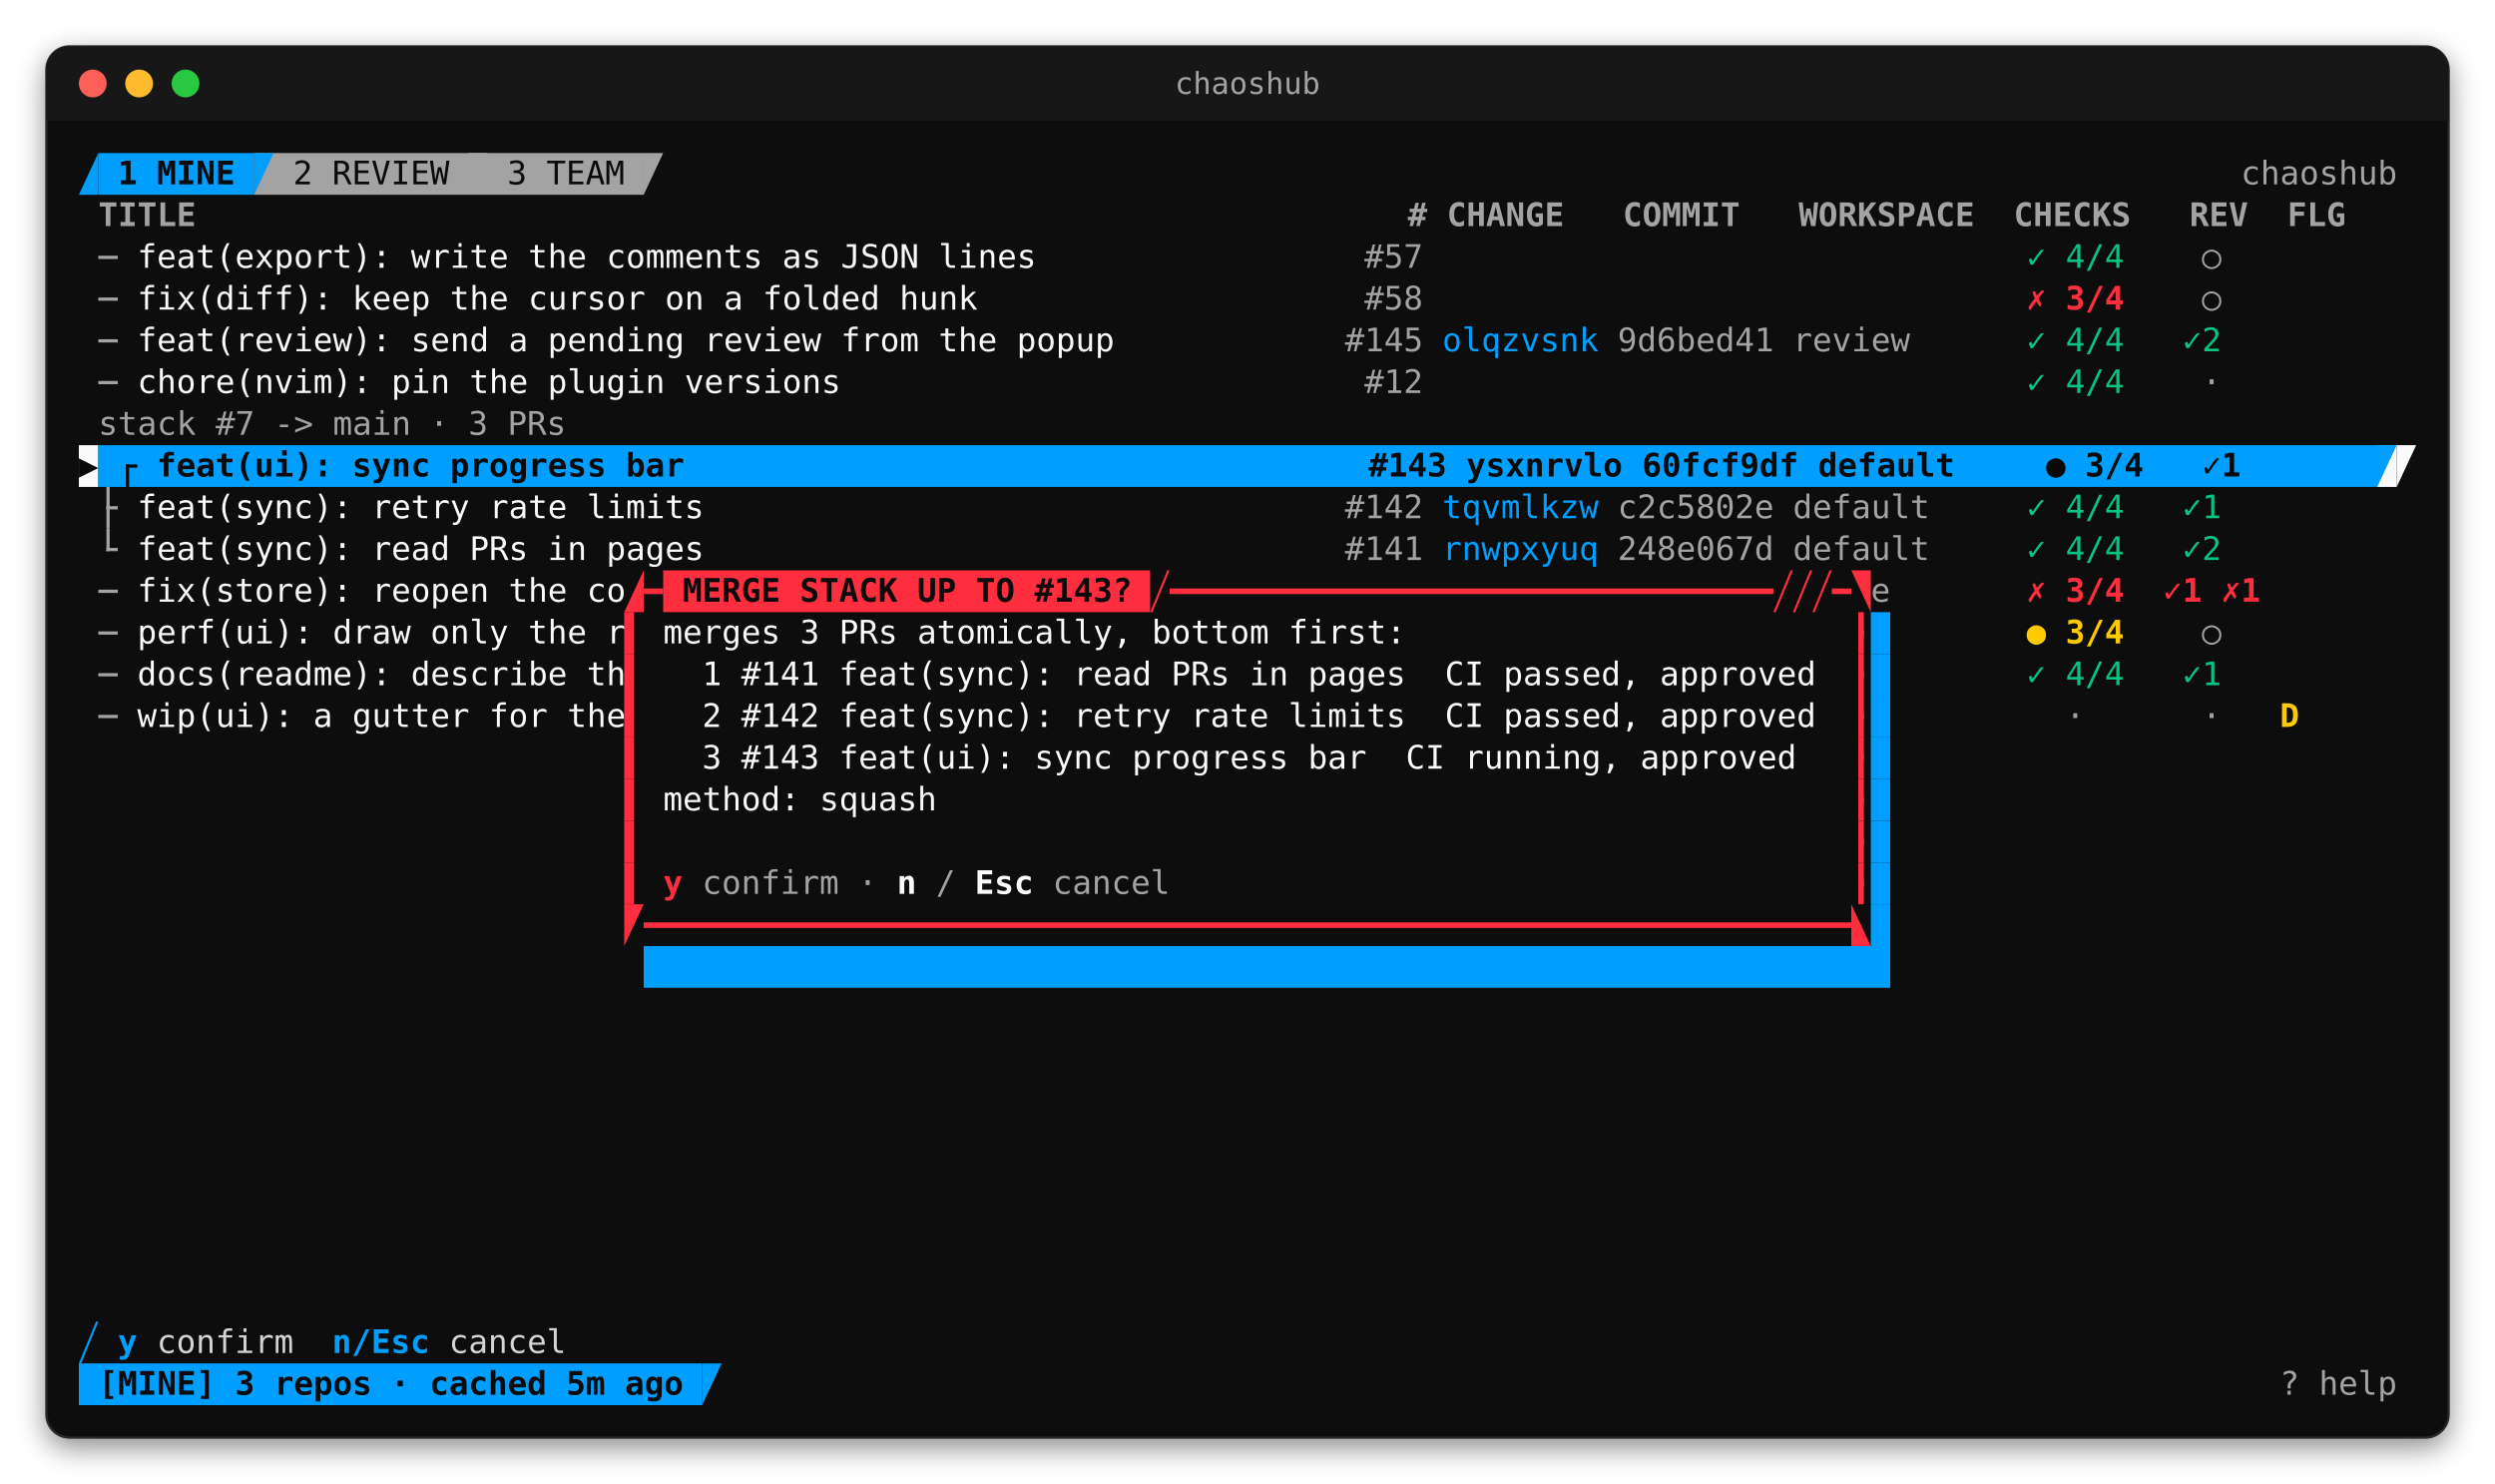
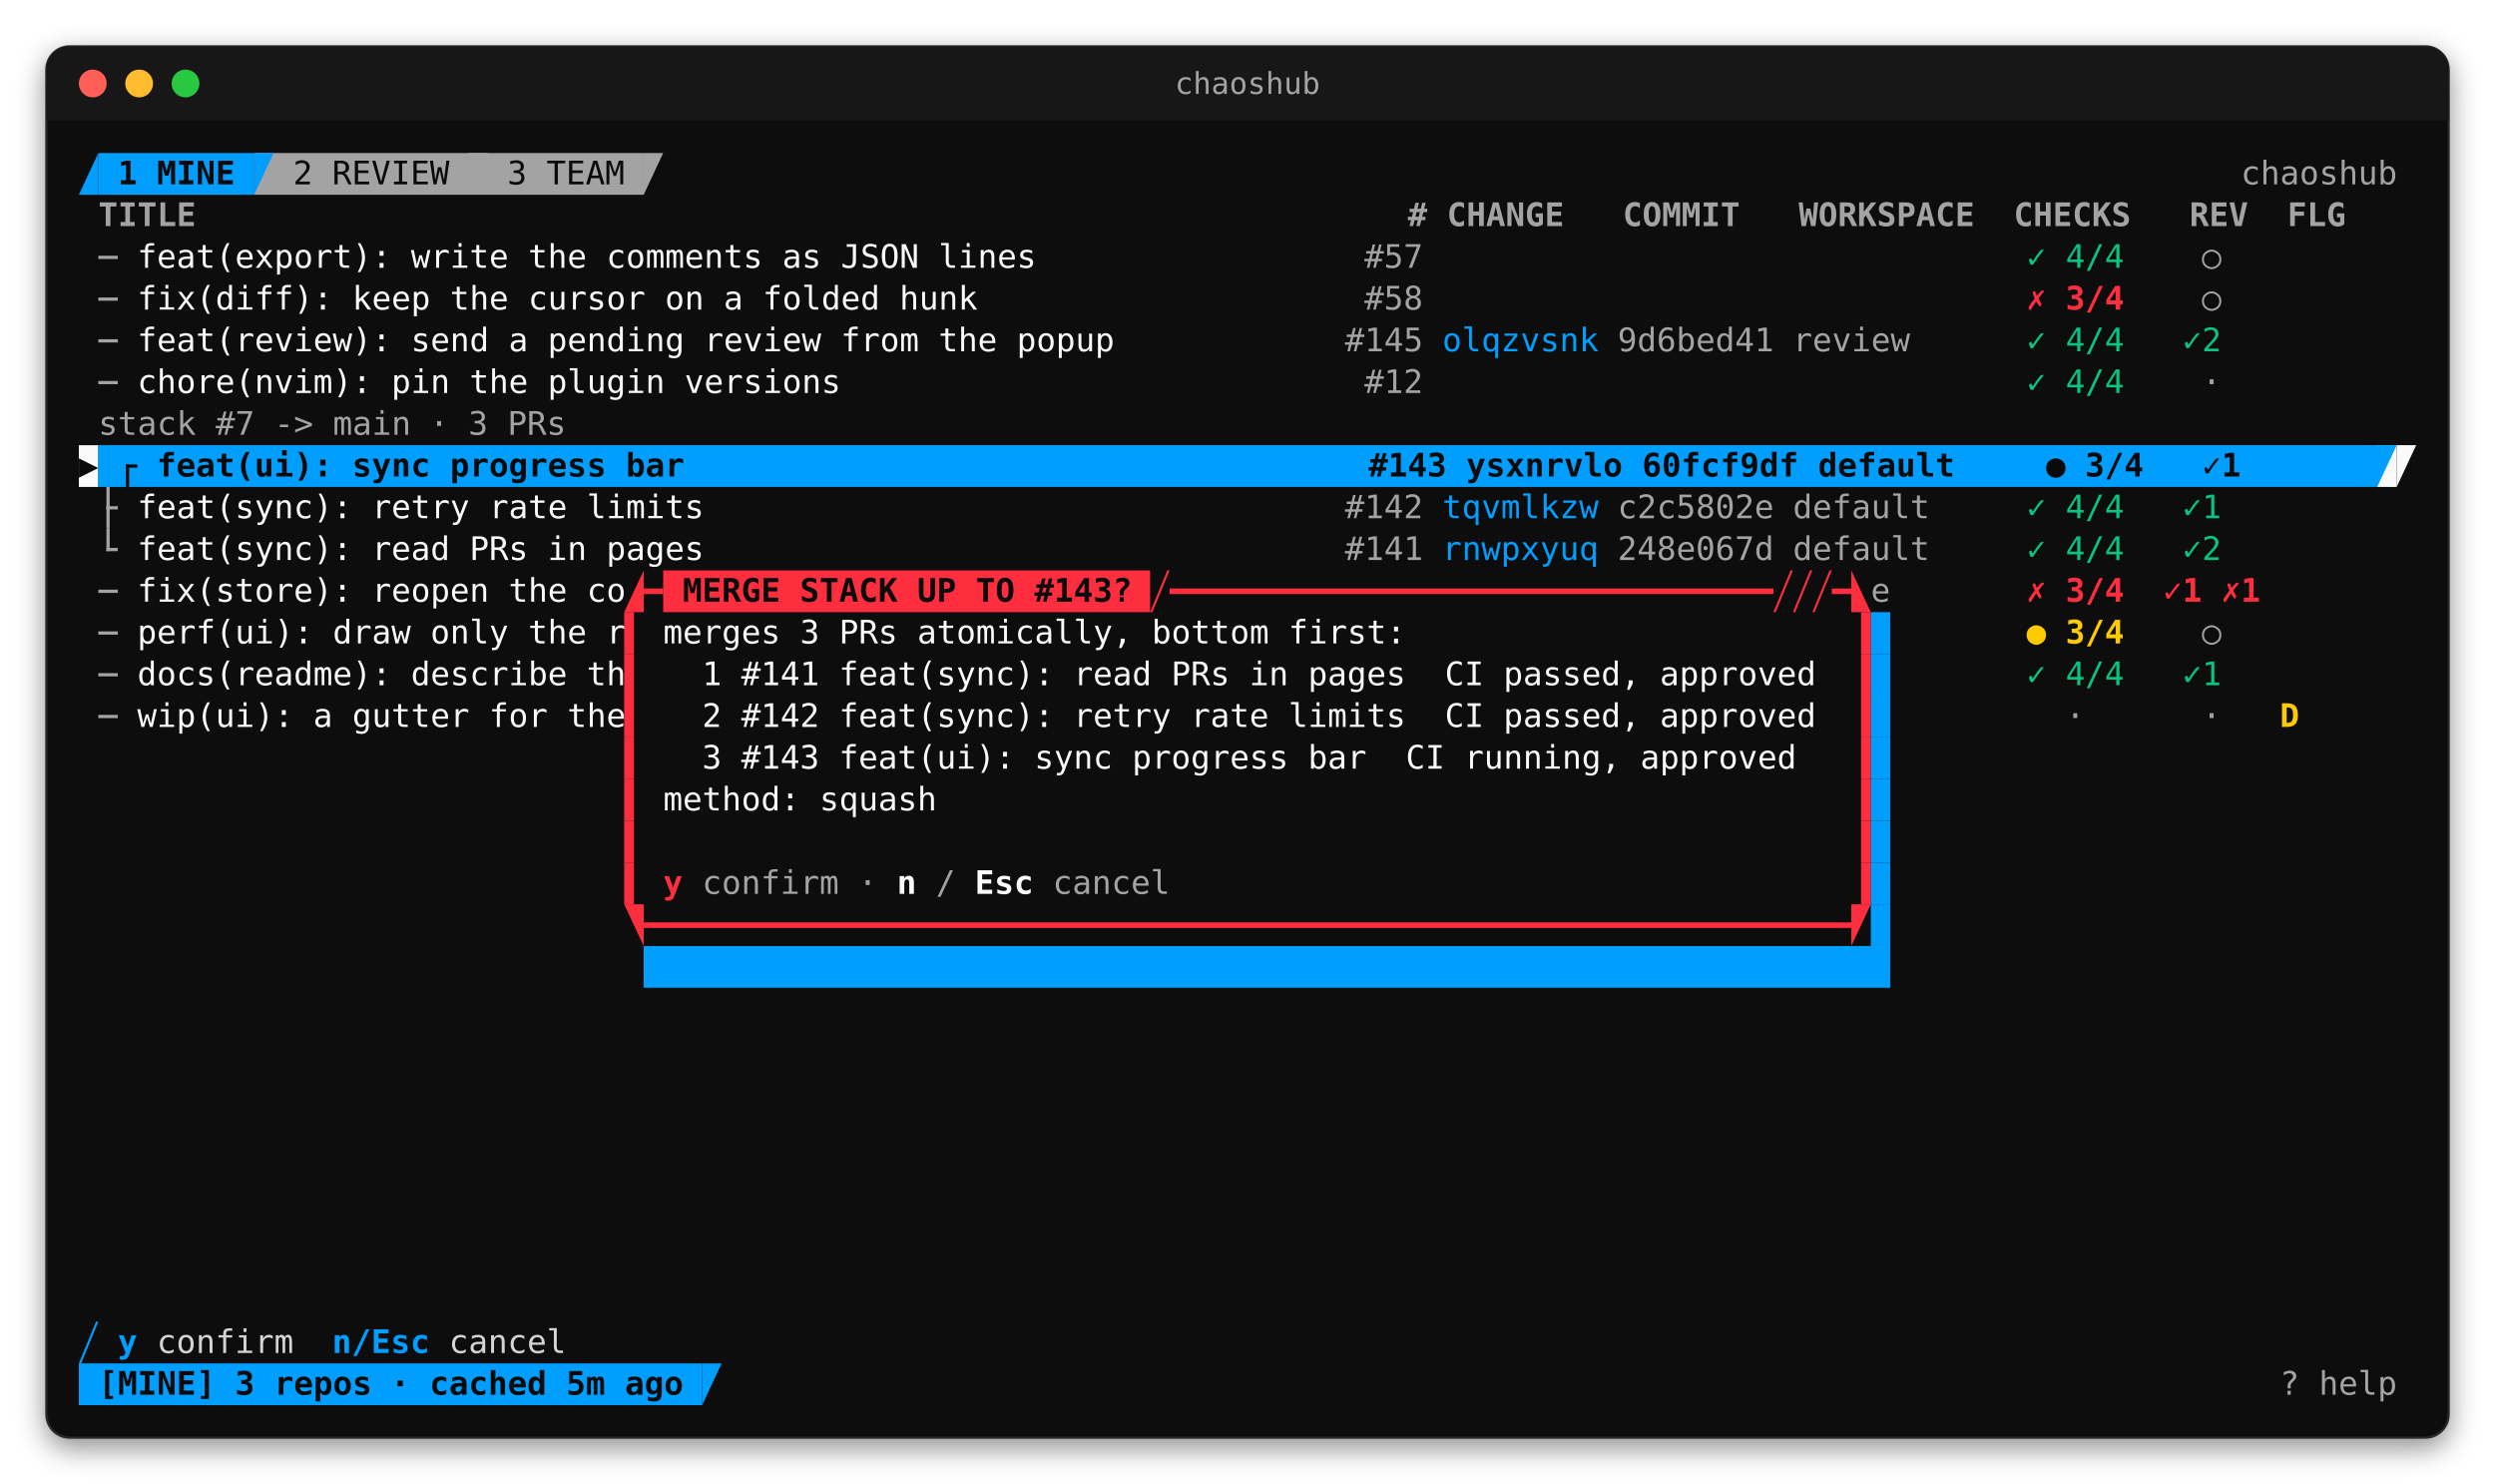
<svg xmlns="http://www.w3.org/2000/svg" width="1076" height="640" viewBox="0 0 1076.0 640.0">
  <defs>
    <filter id="shadow" x="-5%" y="-5%" width="110%" height="115%">
      <feDropShadow dx="0" dy="4" stdDeviation="6" flood-color="#000" flood-opacity="0.45" />
    </filter>
    <clipPath id="window">
      <rect x="20" y="20" width="1036.0" height="600.0" rx="10" />
    </clipPath>
  </defs>
  <rect x="20" y="20" width="1036.0" height="600.0" rx="10" fill="#0a0a0a" stroke="#2a2a2a" filter="url(#shadow)" />
  <g clip-path="url(#window)">
    <rect x="20" y="20" width="1036.0" height="32" fill="#171717" />
  </g>
  <circle cx="40.0" cy="36.0" r="6" fill="#ff5f57" />
  <circle cx="60.0" cy="36.0" r="6" fill="#febc2e" />
  <circle cx="80.0" cy="36.0" r="6" fill="#28c840" />
  <text x="538.0" y="40.5" fill="#a3a3a3" font-family="ui-monospace, SFMono-Regular, Menlo, Consolas, 'DejaVu Sans Mono', 'Liberation Mono', 'Noto Sans Mono', monospace" font-size="13" text-anchor="middle">chaoshub</text>
  <g transform="translate(34.0 66.0)" font-family="ui-monospace, SFMono-Regular, Menlo, Consolas, 'DejaVu Sans Mono', 'Liberation Mono', 'Noto Sans Mono', monospace" font-size="14">
    <rect x="8.4" y="0.0" width="67.2" height="18" fill="#009fff" />
    <rect x="75.6" y="0.0" width="168.0" height="18" fill="#a3a3a3" />
    <rect x="0.0" y="126.0" width="8.4" height="18" fill="#fafafa" />
    <rect x="8.4" y="126.0" width="982.8" height="18" fill="#009fff" />
    <rect x="991.2" y="126.0" width="8.4" height="18" fill="#fafafa" />
    <rect x="252.0" y="180.0" width="210.0" height="18" fill="#ff2e3f" />
    <rect x="772.8" y="198.0" width="8.4" height="18" fill="#009fff" />
    <rect x="772.8" y="216.0" width="8.4" height="18" fill="#009fff" />
    <rect x="772.8" y="234.0" width="8.4" height="18" fill="#009fff" />
    <rect x="772.8" y="252.0" width="8.4" height="18" fill="#009fff" />
    <rect x="772.8" y="270.0" width="8.4" height="18" fill="#009fff" />
    <rect x="772.8" y="288.0" width="8.4" height="18" fill="#009fff" />
    <rect x="772.8" y="306.0" width="8.4" height="18" fill="#009fff" />
    <rect x="772.8" y="324.0" width="8.4" height="18" fill="#009fff" />
    <rect x="243.6" y="342.0" width="537.6" height="18" fill="#009fff" />
    <rect x="0.0" y="522.0" width="268.8" height="18" fill="#009fff" />
    <polygon points="8.4,0.0 8.4,18.0 0.0,18.0" fill="#009fff" />
    <text x="16.8" y="13.5" textLength="50.4" lengthAdjust="spacingAndGlyphs" xml:space="preserve" fill="#0a0a0a" font-weight="bold">1 MINE</text>
    <polygon points="75.6,0.0 84.0,0.0 75.6,18.0" fill="#009fff" />
    <text x="92.4" y="13.5" textLength="67.2" lengthAdjust="spacingAndGlyphs" xml:space="preserve" fill="#0a0a0a">2 REVIEW</text>
    <polygon points="168.0,0.0 176.4,0.0 168.0,18.0" fill="#a3a3a3" />
    <text x="184.8" y="13.5" textLength="50.4" lengthAdjust="spacingAndGlyphs" xml:space="preserve" fill="#0a0a0a">3 TEAM</text>
    <polygon points="243.6,0.0 252.0,0.0 243.6,18.0" fill="#a3a3a3" />
    <text x="932.4" y="13.5" textLength="67.2" lengthAdjust="spacingAndGlyphs" xml:space="preserve" fill="#a3a3a3">chaoshub</text>
    <text x="8.4" y="31.5" textLength="966.0" lengthAdjust="spacingAndGlyphs" xml:space="preserve" fill="#a3a3a3" font-weight="bold">TITLE                                                              # CHANGE   COMMIT   WORKSPACE  CHECKS   REV  FLG</text>
    <rect x="8.40" y="44.30" width="8.40" height="1.4" fill="#a3a3a3" />
    <text x="25.2" y="49.5" textLength="386.4" lengthAdjust="spacingAndGlyphs" xml:space="preserve" fill="#fafafa">feat(export): write the comments as JSON lines</text>
    <text x="554.4" y="49.5" textLength="25.2" lengthAdjust="spacingAndGlyphs" xml:space="preserve" fill="#a3a3a3">#57</text>
    <text x="844.2" y="49.5" text-anchor="middle" fill="#07c480">✓</text>
    <text x="856.8" y="49.5" textLength="25.2" lengthAdjust="spacingAndGlyphs" xml:space="preserve" fill="#07c480">4/4</text>
    <text x="919.8" y="49.5" text-anchor="middle" fill="#a3a3a3">○</text>
    <rect x="8.40" y="62.30" width="8.40" height="1.4" fill="#a3a3a3" />
    <text x="25.2" y="67.5" textLength="361.2" lengthAdjust="spacingAndGlyphs" xml:space="preserve" fill="#fafafa">fix(diff): keep the cursor on a folded hunk</text>
    <text x="554.4" y="67.5" textLength="25.2" lengthAdjust="spacingAndGlyphs" xml:space="preserve" fill="#a3a3a3">#58</text>
    <text x="844.2" y="67.5" text-anchor="middle" fill="#ff2e3f" font-weight="bold">✗</text>
    <text x="856.8" y="67.5" textLength="25.2" lengthAdjust="spacingAndGlyphs" xml:space="preserve" fill="#ff2e3f" font-weight="bold">3/4</text>
    <text x="919.8" y="67.5" text-anchor="middle" fill="#a3a3a3">○</text>
    <rect x="8.40" y="80.30" width="8.40" height="1.4" fill="#a3a3a3" />
    <text x="25.2" y="85.5" textLength="420.0" lengthAdjust="spacingAndGlyphs" xml:space="preserve" fill="#fafafa">feat(review): send a pending review from the popup</text>
    <text x="546.0" y="85.5" textLength="33.6" lengthAdjust="spacingAndGlyphs" xml:space="preserve" fill="#a3a3a3">#145</text>
    <text x="588.0" y="85.5" textLength="67.2" lengthAdjust="spacingAndGlyphs" xml:space="preserve" fill="#009fff">olqzvsnk</text>
    <text x="663.6" y="85.5" textLength="67.2" lengthAdjust="spacingAndGlyphs" xml:space="preserve" fill="#a3a3a3">9d6bed41</text>
    <text x="739.2" y="85.5" textLength="50.4" lengthAdjust="spacingAndGlyphs" xml:space="preserve" fill="#a3a3a3">review</text>
    <text x="844.2" y="85.5" text-anchor="middle" fill="#07c480">✓</text>
    <text x="856.8" y="85.5" textLength="25.2" lengthAdjust="spacingAndGlyphs" xml:space="preserve" fill="#07c480">4/4</text>
    <text x="911.4" y="85.5" text-anchor="middle" fill="#07c480">✓</text>
    <text x="915.6" y="85.5" textLength="8.4" lengthAdjust="spacingAndGlyphs" xml:space="preserve" fill="#07c480">2</text>
    <rect x="8.40" y="98.30" width="8.40" height="1.4" fill="#a3a3a3" />
    <text x="25.2" y="103.5" textLength="302.4" lengthAdjust="spacingAndGlyphs" xml:space="preserve" fill="#fafafa">chore(nvim): pin the plugin versions</text>
    <text x="554.4" y="103.5" textLength="25.2" lengthAdjust="spacingAndGlyphs" xml:space="preserve" fill="#a3a3a3">#12</text>
    <text x="844.2" y="103.5" text-anchor="middle" fill="#07c480">✓</text>
    <text x="856.8" y="103.5" textLength="25.2" lengthAdjust="spacingAndGlyphs" xml:space="preserve" fill="#07c480">4/4</text>
    <text x="919.8" y="103.5" text-anchor="middle" fill="#a3a3a3">·</text>
    <text x="8.4" y="121.5" textLength="134.4" lengthAdjust="spacingAndGlyphs" xml:space="preserve" fill="#a3a3a3">stack #7 -&gt; main</text>
    <text x="155.4" y="121.5" text-anchor="middle" fill="#a3a3a3">·</text>
    <text x="168.0" y="121.5" textLength="42.0" lengthAdjust="spacingAndGlyphs" xml:space="preserve" fill="#a3a3a3">3 PRs</text>
    <text x="4.2" y="139.5" text-anchor="middle" fill="#0a0a0a" font-weight="bold">▶</text>
    <rect x="20.30" y="134.30" width="4.90" height="1.40" fill="#0a0a0a" />
    <rect x="20.30" y="134.30" width="1.40" height="9.70" fill="#0a0a0a" />
    <text x="33.6" y="139.5" textLength="772.8" lengthAdjust="spacingAndGlyphs" xml:space="preserve" fill="#0a0a0a" font-weight="bold">feat(ui): sync progress bar                                   #143 ysxnrvlo 60fcf9df default</text>
    <text x="852.6" y="139.5" text-anchor="middle" fill="#0a0a0a" font-weight="bold">●</text>
    <text x="865.2" y="139.5" textLength="25.2" lengthAdjust="spacingAndGlyphs" xml:space="preserve" fill="#0a0a0a" font-weight="bold">3/4</text>
    <text x="919.8" y="139.5" text-anchor="middle" fill="#0a0a0a" font-weight="bold">✓</text>
    <text x="924.0" y="139.5" textLength="8.4" lengthAdjust="spacingAndGlyphs" xml:space="preserve" fill="#0a0a0a" font-weight="bold">1</text>
    <polygon points="991.2,126.0 999.6,126.0 991.2,144.0" fill="#009fff" />
    <polygon points="999.6,126.0 1008.0,126.0 999.6,144.0" fill="#fafafa" />
    <rect x="11.90" y="152.30" width="4.90" height="1.40" fill="#a3a3a3" />
    <rect x="11.90" y="144.00" width="1.40" height="9.70" fill="#a3a3a3" />
    <rect x="11.90" y="152.30" width="1.40" height="9.70" fill="#a3a3a3" />
    <text x="25.2" y="157.5" textLength="243.6" lengthAdjust="spacingAndGlyphs" xml:space="preserve" fill="#fafafa">feat(sync): retry rate limits</text>
    <text x="546.0" y="157.5" textLength="33.6" lengthAdjust="spacingAndGlyphs" xml:space="preserve" fill="#a3a3a3">#142</text>
    <text x="588.0" y="157.5" textLength="67.2" lengthAdjust="spacingAndGlyphs" xml:space="preserve" fill="#009fff">tqvmlkzw</text>
    <text x="663.6" y="157.5" textLength="67.2" lengthAdjust="spacingAndGlyphs" xml:space="preserve" fill="#a3a3a3">c2c5802e</text>
    <text x="739.2" y="157.5" textLength="58.8" lengthAdjust="spacingAndGlyphs" xml:space="preserve" fill="#a3a3a3">default</text>
    <text x="844.2" y="157.5" text-anchor="middle" fill="#07c480">✓</text>
    <text x="856.8" y="157.5" textLength="25.2" lengthAdjust="spacingAndGlyphs" xml:space="preserve" fill="#07c480">4/4</text>
    <text x="911.4" y="157.5" text-anchor="middle" fill="#07c480">✓</text>
    <text x="915.6" y="157.5" textLength="8.4" lengthAdjust="spacingAndGlyphs" xml:space="preserve" fill="#07c480">1</text>
    <rect x="11.90" y="170.30" width="4.90" height="1.40" fill="#a3a3a3" />
    <rect x="11.90" y="162.00" width="1.40" height="9.70" fill="#a3a3a3" />
    <text x="25.2" y="175.5" textLength="243.6" lengthAdjust="spacingAndGlyphs" xml:space="preserve" fill="#fafafa">feat(sync): read PRs in pages</text>
    <text x="546.0" y="175.5" textLength="33.6" lengthAdjust="spacingAndGlyphs" xml:space="preserve" fill="#a3a3a3">#141</text>
    <text x="588.0" y="175.5" textLength="67.2" lengthAdjust="spacingAndGlyphs" xml:space="preserve" fill="#009fff">rnwpxyuq</text>
    <text x="663.6" y="175.5" textLength="67.2" lengthAdjust="spacingAndGlyphs" xml:space="preserve" fill="#a3a3a3">248e067d</text>
    <text x="739.2" y="175.5" textLength="58.8" lengthAdjust="spacingAndGlyphs" xml:space="preserve" fill="#a3a3a3">default</text>
    <text x="844.2" y="175.5" text-anchor="middle" fill="#07c480">✓</text>
    <text x="856.8" y="175.5" textLength="25.2" lengthAdjust="spacingAndGlyphs" xml:space="preserve" fill="#07c480">4/4</text>
    <text x="911.4" y="175.5" text-anchor="middle" fill="#07c480">✓</text>
    <text x="915.6" y="175.5" textLength="8.4" lengthAdjust="spacingAndGlyphs" xml:space="preserve" fill="#07c480">2</text>
    <rect x="8.40" y="188.30" width="8.40" height="1.4" fill="#a3a3a3" />
    <text x="25.2" y="193.5" textLength="210.0" lengthAdjust="spacingAndGlyphs" xml:space="preserve" fill="#fafafa">fix(store): reopen the co</text>
    <polygon points="243.6,180.0 243.6,198.0 235.2,198.0" fill="#ff2e3f" />
    <rect x="243.60" y="187.80" width="8.40" height="2.4" fill="#ff2e3f" />
    <text x="260.4" y="193.5" textLength="193.2" lengthAdjust="spacingAndGlyphs" xml:space="preserve" fill="#0a0a0a" font-weight="bold">MERGE STACK UP TO #143?</text>
    <polygon points="469.4,180.0 470.4,180.0 463.0,198.0 462.0,198.0" fill="#ff2e3f" />
    <rect x="470.40" y="187.80" width="260.40" height="2.4" fill="#ff2e3f" />
    <polygon points="738.2,180.0 739.2,180.0 731.8,198.0 730.8,198.0" fill="#ff2e3f" />
    <polygon points="746.6,180.0 747.6,180.0 740.2,198.0 739.2,198.0" fill="#ff2e3f" />
    <polygon points="755.0,180.0 756.0,180.0 748.6,198.0 747.6,198.0" fill="#ff2e3f" />
    <rect x="756.00" y="187.80" width="8.40" height="2.4" fill="#ff2e3f" />
-     <polygon points="764.4,180.0 772.8,180.0 772.8,198.0" fill="#ff2e3f" />
+     <polygon points="764.4,180.0 772.8,198.0 764.4,198.0" fill="#ff2e3f" />
    <text x="772.8" y="193.5" textLength="8.4" lengthAdjust="spacingAndGlyphs" xml:space="preserve" fill="#a3a3a3">e</text>
    <text x="844.2" y="193.5" text-anchor="middle" fill="#ff2e3f" font-weight="bold">✗</text>
    <text x="856.8" y="193.5" textLength="25.2" lengthAdjust="spacingAndGlyphs" xml:space="preserve" fill="#ff2e3f" font-weight="bold">3/4</text>
    <text x="903.0" y="193.5" text-anchor="middle" fill="#ff2e3f" font-weight="bold">✓</text>
    <text x="907.2" y="193.5" textLength="8.4" lengthAdjust="spacingAndGlyphs" xml:space="preserve" fill="#ff2e3f" font-weight="bold">1</text>
    <text x="928.2" y="193.5" text-anchor="middle" fill="#ff2e3f" font-weight="bold">✗</text>
    <text x="932.4" y="193.5" textLength="8.4" lengthAdjust="spacingAndGlyphs" xml:space="preserve" fill="#ff2e3f" font-weight="bold">1</text>
    <rect x="8.40" y="206.30" width="8.40" height="1.4" fill="#a3a3a3" />
    <text x="25.2" y="211.5" textLength="210.0" lengthAdjust="spacingAndGlyphs" xml:space="preserve" fill="#fafafa">perf(ui): draw only the r</text>
    <rect x="235.20" y="198.00" width="4.20" height="18.00" fill="#ff2e3f" />
    <text x="252.0" y="211.5" textLength="319.2" lengthAdjust="spacingAndGlyphs" xml:space="preserve" fill="#fafafa">merges 3 PRs atomically, bottom first:</text>
-     <rect x="767.40" y="198.00" width="2.40" height="10.20" fill="#ff2e3f" />
-     <rect x="767.40" y="205.80" width="2.40" height="10.20" fill="#ff2e3f" />
+     <rect x="768.60" y="198.00" width="4.20" height="18.00" fill="#ff2e3f" />
    <text x="844.2" y="211.5" text-anchor="middle" fill="#ffca00" font-weight="bold">●</text>
    <text x="856.8" y="211.5" textLength="25.2" lengthAdjust="spacingAndGlyphs" xml:space="preserve" fill="#ffca00" font-weight="bold">3/4</text>
    <text x="919.8" y="211.5" text-anchor="middle" fill="#a3a3a3">○</text>
    <rect x="8.40" y="224.30" width="8.40" height="1.4" fill="#a3a3a3" />
    <text x="25.2" y="229.5" textLength="210.0" lengthAdjust="spacingAndGlyphs" xml:space="preserve" fill="#fafafa">docs(readme): describe th</text>
    <rect x="235.20" y="216.00" width="4.20" height="18.00" fill="#ff2e3f" />
    <text x="268.8" y="229.5" textLength="478.8" lengthAdjust="spacingAndGlyphs" xml:space="preserve" fill="#fafafa">1 #141 feat(sync): read PRs in pages  CI passed, approved</text>
-     <rect x="767.40" y="216.00" width="2.40" height="10.20" fill="#ff2e3f" />
-     <rect x="767.40" y="223.80" width="2.40" height="10.20" fill="#ff2e3f" />
+     <rect x="768.60" y="216.00" width="4.20" height="18.00" fill="#ff2e3f" />
    <text x="844.2" y="229.5" text-anchor="middle" fill="#07c480">✓</text>
    <text x="856.8" y="229.5" textLength="25.2" lengthAdjust="spacingAndGlyphs" xml:space="preserve" fill="#07c480">4/4</text>
    <text x="911.4" y="229.5" text-anchor="middle" fill="#07c480">✓</text>
    <text x="915.6" y="229.5" textLength="8.4" lengthAdjust="spacingAndGlyphs" xml:space="preserve" fill="#07c480">1</text>
    <rect x="8.40" y="242.30" width="8.40" height="1.4" fill="#a3a3a3" />
    <text x="25.2" y="247.5" textLength="210.0" lengthAdjust="spacingAndGlyphs" xml:space="preserve" fill="#fafafa">wip(ui): a gutter for the</text>
    <rect x="235.20" y="234.00" width="4.20" height="18.00" fill="#ff2e3f" />
    <text x="268.8" y="247.5" textLength="478.8" lengthAdjust="spacingAndGlyphs" xml:space="preserve" fill="#fafafa">2 #142 feat(sync): retry rate limits  CI passed, approved</text>
-     <rect x="767.40" y="234.00" width="2.40" height="10.20" fill="#ff2e3f" />
-     <rect x="767.40" y="241.80" width="2.40" height="10.20" fill="#ff2e3f" />
+     <rect x="768.60" y="234.00" width="4.20" height="18.00" fill="#ff2e3f" />
    <text x="861.0" y="247.5" text-anchor="middle" fill="#a3a3a3">·</text>
    <text x="919.8" y="247.5" text-anchor="middle" fill="#a3a3a3">·</text>
    <text x="949.2" y="247.5" textLength="8.4" lengthAdjust="spacingAndGlyphs" xml:space="preserve" fill="#ffca00" font-weight="bold">D</text>
    <rect x="235.20" y="252.00" width="4.20" height="18.00" fill="#ff2e3f" />
    <text x="268.8" y="265.5" textLength="470.4" lengthAdjust="spacingAndGlyphs" xml:space="preserve" fill="#fafafa">3 #143 feat(ui): sync progress bar  CI running, approved</text>
-     <rect x="767.40" y="252.00" width="2.40" height="10.20" fill="#ff2e3f" />
-     <rect x="767.40" y="259.80" width="2.40" height="10.20" fill="#ff2e3f" />
+     <rect x="768.60" y="252.00" width="4.20" height="18.00" fill="#ff2e3f" />
    <rect x="235.20" y="270.00" width="4.20" height="18.00" fill="#ff2e3f" />
    <text x="252.0" y="283.5" textLength="117.6" lengthAdjust="spacingAndGlyphs" xml:space="preserve" fill="#fafafa">method: squash</text>
-     <rect x="767.40" y="270.00" width="2.40" height="10.20" fill="#ff2e3f" />
-     <rect x="767.40" y="277.80" width="2.40" height="10.20" fill="#ff2e3f" />
+     <rect x="768.60" y="270.00" width="4.20" height="18.00" fill="#ff2e3f" />
    <rect x="235.20" y="288.00" width="4.20" height="18.00" fill="#ff2e3f" />
-     <rect x="767.40" y="288.00" width="2.40" height="10.20" fill="#ff2e3f" />
-     <rect x="767.40" y="295.80" width="2.40" height="10.20" fill="#ff2e3f" />
+     <rect x="768.60" y="288.00" width="4.20" height="18.00" fill="#ff2e3f" />
    <rect x="235.20" y="306.00" width="4.20" height="18.00" fill="#ff2e3f" />
    <text x="252.0" y="319.5" textLength="8.4" lengthAdjust="spacingAndGlyphs" xml:space="preserve" fill="#ff2e3f" font-weight="bold">y</text>
    <text x="268.8" y="319.5" textLength="58.8" lengthAdjust="spacingAndGlyphs" xml:space="preserve" fill="#a3a3a3">confirm</text>
    <text x="340.2" y="319.5" text-anchor="middle" fill="#a3a3a3">·</text>
    <text x="352.8" y="319.5" textLength="8.4" lengthAdjust="spacingAndGlyphs" xml:space="preserve" fill="#fafafa" font-weight="bold">n</text>
    <text x="369.6" y="319.5" textLength="8.4" lengthAdjust="spacingAndGlyphs" xml:space="preserve" fill="#a3a3a3">/</text>
    <text x="386.4" y="319.5" textLength="25.2" lengthAdjust="spacingAndGlyphs" xml:space="preserve" fill="#fafafa" font-weight="bold">Esc</text>
    <text x="420.0" y="319.5" textLength="50.4" lengthAdjust="spacingAndGlyphs" xml:space="preserve" fill="#a3a3a3">cancel</text>
-     <rect x="767.40" y="306.00" width="2.40" height="10.20" fill="#ff2e3f" />
-     <rect x="767.40" y="313.80" width="2.40" height="10.20" fill="#ff2e3f" />
-     <polygon points="235.2,324.0 243.6,324.0 235.2,342.0" fill="#ff2e3f" />
+     <rect x="768.60" y="306.00" width="4.20" height="18.00" fill="#ff2e3f" />
+     <polygon points="235.2,324.0 243.6,324.0 243.6,342.0" fill="#ff2e3f" />
    <rect x="243.60" y="331.80" width="520.80" height="2.4" fill="#ff2e3f" />
-     <polygon points="764.4,324.0 772.8,342.0 764.4,342.0" fill="#ff2e3f" />
+     <polygon points="764.4,324.0 772.8,324.0 764.4,342.0" fill="#ff2e3f" />
    <polygon points="7.4,504.0 8.4,504.0 1.0,522.0 0.0,522.0" fill="#009fff" />
    <text x="16.8" y="517.5" textLength="8.4" lengthAdjust="spacingAndGlyphs" xml:space="preserve" fill="#009fff" font-weight="bold">y</text>
    <text x="33.6" y="517.5" textLength="58.8" lengthAdjust="spacingAndGlyphs" xml:space="preserve" fill="#d4d4d4">confirm</text>
    <text x="109.2" y="517.5" textLength="42.0" lengthAdjust="spacingAndGlyphs" xml:space="preserve" fill="#009fff" font-weight="bold">n/Esc</text>
    <text x="159.6" y="517.5" textLength="50.4" lengthAdjust="spacingAndGlyphs" xml:space="preserve" fill="#d4d4d4">cancel</text>
    <text x="8.4" y="535.5" textLength="117.6" lengthAdjust="spacingAndGlyphs" xml:space="preserve" fill="#0a0a0a" font-weight="bold">[MINE] 3 repos</text>
    <text x="138.6" y="535.5" text-anchor="middle" fill="#0a0a0a" font-weight="bold">·</text>
    <text x="151.2" y="535.5" textLength="109.2" lengthAdjust="spacingAndGlyphs" xml:space="preserve" fill="#0a0a0a" font-weight="bold">cached 5m ago</text>
    <polygon points="268.8,522.0 277.2,522.0 268.8,540.0" fill="#009fff" />
    <text x="949.2" y="535.5" textLength="50.4" lengthAdjust="spacingAndGlyphs" xml:space="preserve" fill="#a3a3a3">? help</text>
  </g>
</svg>
